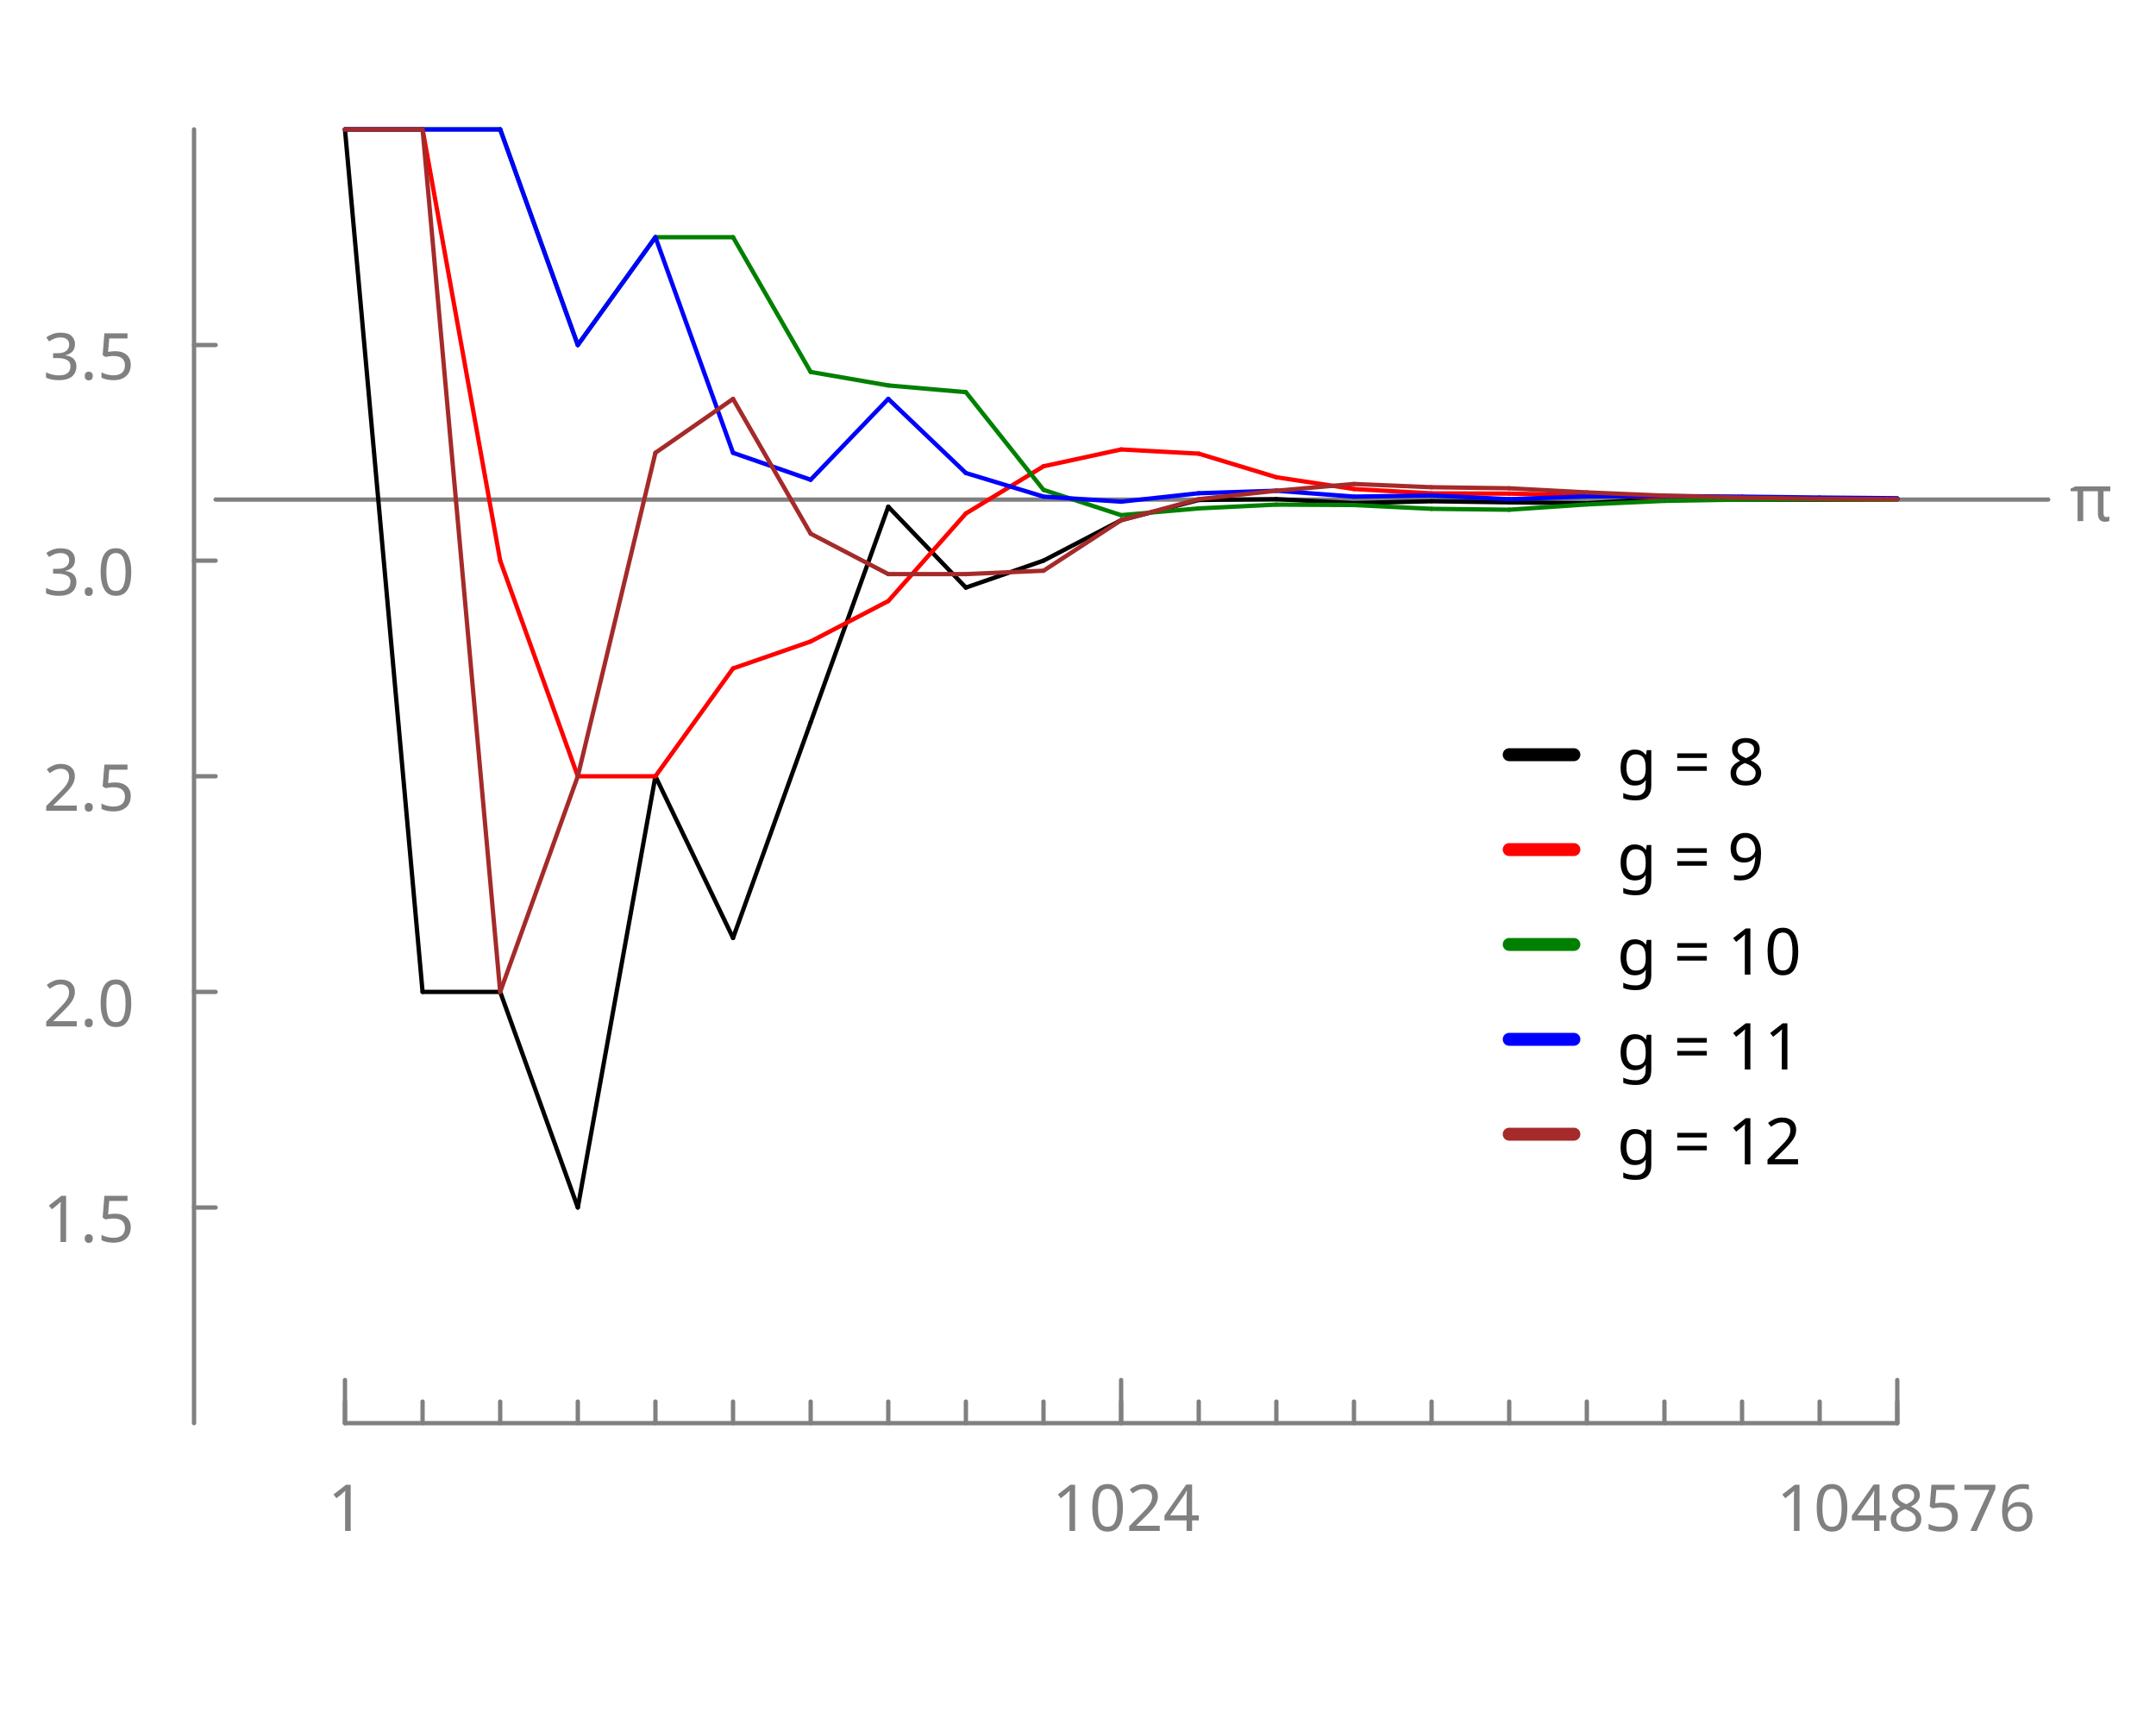
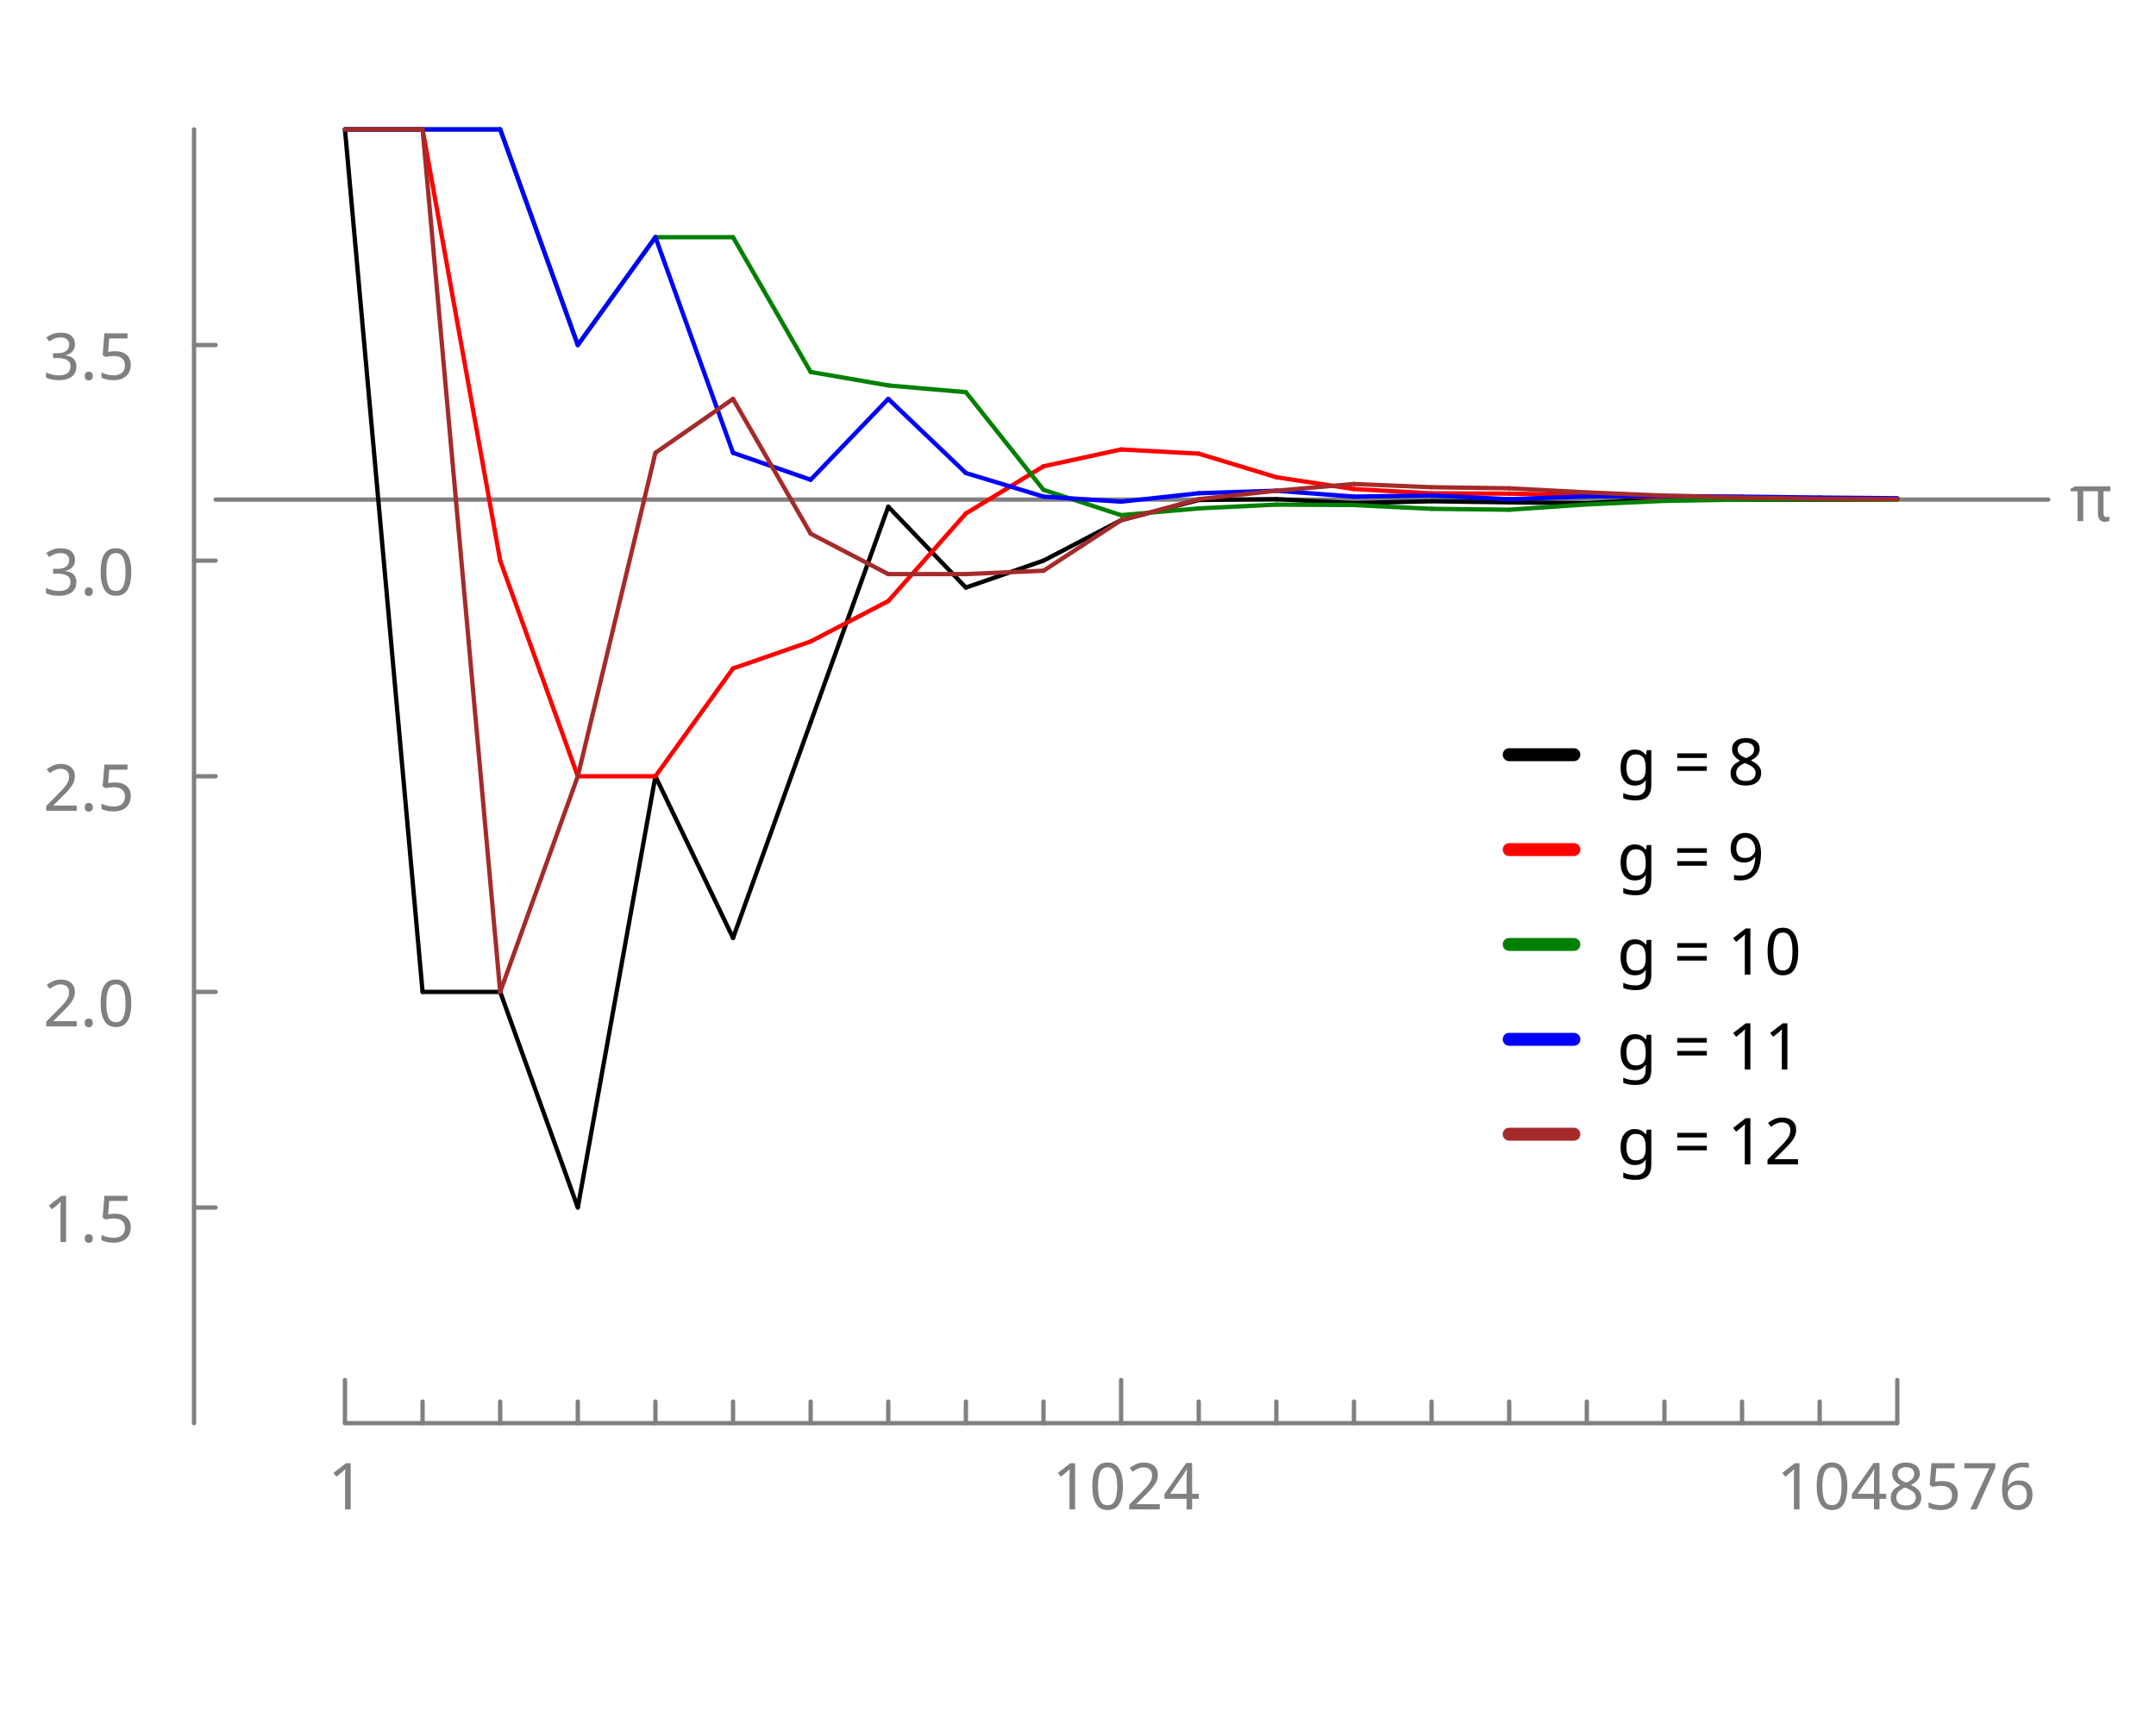
<svg xmlns="http://www.w3.org/2000/svg" version="1.1" width="500.0" height="400.0">
  <rect x="0.0" y="0.0" width="500.0" height="400.0" stroke-width="0.0" fill="rgb(255,255,255)" stroke="rgb(255,255,255)" />
  <line x1="45.0" y1="30.0" x2="45.0" y2="330.0" stroke="gray" stroke-width="1.0" stroke-linecap="round" />
  <line x1="50.0" y1="80.0" x2="45.0" y2="80.0" stroke="gray" stroke-width="1.0" stroke-linecap="round" />
  <text x="10.0" y="88.0" font-family="KochiGothic" font-weight="normal" font-size="15.0" fill="gray">3.5</text>
  <line x1="50.0" y1="130.0" x2="45.0" y2="130.0" stroke="gray" stroke-width="1.0" stroke-linecap="round" />
  <text x="10.0" y="138.0" font-family="KochiGothic" font-weight="normal" font-size="15.0" fill="gray">3.0</text>
  <line x1="50.0" y1="180.0" x2="45.0" y2="180.0" stroke="gray" stroke-width="1.0" stroke-linecap="round" />
  <text x="10.0" y="188.0" font-family="KochiGothic" font-weight="normal" font-size="15.0" fill="gray">2.5</text>
  <line x1="50.0" y1="230.0" x2="45.0" y2="230.0" stroke="gray" stroke-width="1.0" stroke-linecap="round" />
  <text x="10.0" y="238.0" font-family="KochiGothic" font-weight="normal" font-size="15.0" fill="gray">2.0</text>
  <line x1="50.0" y1="280.0" x2="45.0" y2="280.0" stroke="gray" stroke-width="1.0" stroke-linecap="round" />
  <text x="10.0" y="288.0" font-family="KochiGothic" font-weight="normal" font-size="15.0" fill="gray">1.5</text>
  <line x1="475.0" y1="115.841" x2="50.0" y2="115.841" stroke="gray" stroke-width="1.0" stroke-linecap="round" />
  <text x="480.0" y="120.841" font-family="KochiGothic" font-weight="normal" font-size="15.0" fill="gray">π</text>
  <line x1="440.0" y1="330.0" x2="80.0" y2="330.0" stroke="gray" stroke-width="1.0" stroke-linecap="round" />
-   <line x1="80.0" y1="325.0" x2="80.0" y2="330.0" stroke="gray" stroke-width="1.0" stroke-linecap="round" />
  <line x1="98.0" y1="325.0" x2="98.0" y2="330.0" stroke="gray" stroke-width="1.0" stroke-linecap="round" />
  <line x1="116.0" y1="325.0" x2="116.0" y2="330.0" stroke="gray" stroke-width="1.0" stroke-linecap="round" />
  <line x1="134.0" y1="325.0" x2="134.0" y2="330.0" stroke="gray" stroke-width="1.0" stroke-linecap="round" />
  <line x1="152.0" y1="325.0" x2="152.0" y2="330.0" stroke="gray" stroke-width="1.0" stroke-linecap="round" />
  <line x1="170.0" y1="325.0" x2="170.0" y2="330.0" stroke="gray" stroke-width="1.0" stroke-linecap="round" />
  <line x1="188.0" y1="325.0" x2="188.0" y2="330.0" stroke="gray" stroke-width="1.0" stroke-linecap="round" />
  <line x1="206.0" y1="325.0" x2="206.0" y2="330.0" stroke="gray" stroke-width="1.0" stroke-linecap="round" />
  <line x1="224.0" y1="325.0" x2="224.0" y2="330.0" stroke="gray" stroke-width="1.0" stroke-linecap="round" />
  <line x1="242.0" y1="325.0" x2="242.0" y2="330.0" stroke="gray" stroke-width="1.0" stroke-linecap="round" />
-   <line x1="260.0" y1="325.0" x2="260.0" y2="330.0" stroke="gray" stroke-width="1.0" stroke-linecap="round" />
  <line x1="278.0" y1="325.0" x2="278.0" y2="330.0" stroke="gray" stroke-width="1.0" stroke-linecap="round" />
  <line x1="296.0" y1="325.0" x2="296.0" y2="330.0" stroke="gray" stroke-width="1.0" stroke-linecap="round" />
  <line x1="314.0" y1="325.0" x2="314.0" y2="330.0" stroke="gray" stroke-width="1.0" stroke-linecap="round" />
  <line x1="332.0" y1="325.0" x2="332.0" y2="330.0" stroke="gray" stroke-width="1.0" stroke-linecap="round" />
  <line x1="350.0" y1="325.0" x2="350.0" y2="330.0" stroke="gray" stroke-width="1.0" stroke-linecap="round" />
  <line x1="368.0" y1="325.0" x2="368.0" y2="330.0" stroke="gray" stroke-width="1.0" stroke-linecap="round" />
  <line x1="386.0" y1="325.0" x2="386.0" y2="330.0" stroke="gray" stroke-width="1.0" stroke-linecap="round" />
  <line x1="404.0" y1="325.0" x2="404.0" y2="330.0" stroke="gray" stroke-width="1.0" stroke-linecap="round" />
  <line x1="422.0" y1="325.0" x2="422.0" y2="330.0" stroke="gray" stroke-width="1.0" stroke-linecap="round" />
-   <line x1="440.0" y1="325.0" x2="440.0" y2="330.0" stroke="gray" stroke-width="1.0" stroke-linecap="round" />
  <line x1="80.0" y1="320.0" x2="80.0" y2="330.0" stroke="gray" stroke-width="1.0" stroke-linecap="round" />
-   <text x="76.0" y="355.0" font-family="KochiGothic" font-weight="normal" font-size="15.0" fill="gray">1</text>
+   <text x="76.0" y="350.0" font-family="KochiGothic" font-weight="normal" font-size="15.0" fill="gray">1</text>
  <line x1="260.0" y1="320.0" x2="260.0" y2="330.0" stroke="gray" stroke-width="1.0" stroke-linecap="round" />
-   <text x="244.0" y="355.0" font-family="KochiGothic" font-weight="normal" font-size="15.0" fill="gray">1024</text>
+   <text x="244.0" y="350.0" font-family="KochiGothic" font-weight="normal" font-size="15.0" fill="gray">1024</text>
  <line x1="440.0" y1="320.0" x2="440.0" y2="330.0" stroke="gray" stroke-width="1.0" stroke-linecap="round" />
-   <text x="412.0" y="355.0" font-family="KochiGothic" font-weight="normal" font-size="15.0" fill="gray">1048576</text>
+   <text x="412.0" y="350.0" font-family="KochiGothic" font-weight="normal" font-size="15.0" fill="gray">1048576</text>
  <line x1="365.0" y1="175.0" x2="350.0" y2="175.0" stroke="black" stroke-width="3.0" stroke-linecap="round" />
  <text x="375.0" y="182.0" font-family="KochiGothic" font-weight="normal" font-size="15.0" fill="black">g = 8</text>
  <line x1="365.0" y1="197.0" x2="350.0" y2="197.0" stroke="red" stroke-width="3.0" stroke-linecap="round" />
  <text x="375.0" y="204.0" font-family="KochiGothic" font-weight="normal" font-size="15.0" fill="black">g = 9</text>
  <line x1="365.0" y1="219.0" x2="350.0" y2="219.0" stroke="green" stroke-width="3.0" stroke-linecap="round" />
  <text x="375.0" y="226.0" font-family="KochiGothic" font-weight="normal" font-size="15.0" fill="black">g = 10</text>
  <line x1="365.0" y1="241.0" x2="350.0" y2="241.0" stroke="blue" stroke-width="3.0" stroke-linecap="round" />
  <text x="375.0" y="248.0" font-family="KochiGothic" font-weight="normal" font-size="15.0" fill="black">g = 11</text>
  <line x1="365.0" y1="263.0" x2="350.0" y2="263.0" stroke="brown" stroke-width="3.0" stroke-linecap="round" />
  <text x="375.0" y="270.0" font-family="KochiGothic" font-weight="normal" font-size="15.0" fill="black">g = 12</text>
  <line x1="98.0" y1="230.0" x2="80.0" y2="30.0" stroke="black" stroke-width="1.0" stroke-linecap="round" />
  <line x1="116.0" y1="230.0" x2="98.0" y2="230.0" stroke="black" stroke-width="1.0" stroke-linecap="round" />
  <line x1="134.0" y1="280.0" x2="116.0" y2="230.0" stroke="black" stroke-width="1.0" stroke-linecap="round" />
  <line x1="152.0" y1="180.0" x2="134.0" y2="280.0" stroke="black" stroke-width="1.0" stroke-linecap="round" />
  <line x1="170.0" y1="217.5" x2="152.0" y2="180.0" stroke="black" stroke-width="1.0" stroke-linecap="round" />
  <line x1="188.0" y1="167.5" x2="170.0" y2="217.5" stroke="black" stroke-width="1.0" stroke-linecap="round" />
  <line x1="206.0" y1="117.5" x2="188.0" y2="167.5" stroke="black" stroke-width="1.0" stroke-linecap="round" />
  <line x1="224.0" y1="136.25" x2="206.0" y2="117.5" stroke="black" stroke-width="1.0" stroke-linecap="round" />
  <line x1="242.0" y1="130.0" x2="224.0" y2="136.25" stroke="black" stroke-width="1.0" stroke-linecap="round" />
  <line x1="260.0" y1="120.625" x2="242.0" y2="130.0" stroke="black" stroke-width="1.0" stroke-linecap="round" />
  <line x1="278.0" y1="115.938" x2="260.0" y2="120.625" stroke="black" stroke-width="1.0" stroke-linecap="round" />
  <line x1="296.0" y1="115.742" x2="278.0" y2="115.938" stroke="black" stroke-width="1.0" stroke-linecap="round" />
  <line x1="314.0" y1="116.67" x2="296.0" y2="115.742" stroke="black" stroke-width="1.0" stroke-linecap="round" />
  <line x1="332.0" y1="116.23" x2="314.0" y2="116.67" stroke="black" stroke-width="1.0" stroke-linecap="round" />
  <line x1="350.0" y1="116.487" x2="332.0" y2="116.23" stroke="black" stroke-width="1.0" stroke-linecap="round" />
  <line x1="368.0" y1="116.707" x2="350.0" y2="116.487" stroke="black" stroke-width="1.0" stroke-linecap="round" />
  <line x1="386.0" y1="115.593" x2="368.0" y2="116.707" stroke="black" stroke-width="1.0" stroke-linecap="round" />
  <line x1="404.0" y1="115.802" x2="386.0" y2="115.593" stroke="black" stroke-width="1.0" stroke-linecap="round" />
  <line x1="422.0" y1="115.892" x2="404.0" y2="115.802" stroke="black" stroke-width="1.0" stroke-linecap="round" />
  <line x1="440.0" y1="115.675" x2="422.0" y2="115.892" stroke="black" stroke-width="1.0" stroke-linecap="round" />
  <line x1="98.0" y1="30.0" x2="80.0" y2="30.0" stroke="red" stroke-width="1.0" stroke-linecap="round" />
  <line x1="116.0" y1="130.0" x2="98.0" y2="30.0" stroke="red" stroke-width="1.0" stroke-linecap="round" />
  <line x1="134.0" y1="180.0" x2="116.0" y2="130.0" stroke="red" stroke-width="1.0" stroke-linecap="round" />
  <line x1="152.0" y1="180.0" x2="134.0" y2="180.0" stroke="red" stroke-width="1.0" stroke-linecap="round" />
  <line x1="170.0" y1="155.0" x2="152.0" y2="180.0" stroke="red" stroke-width="1.0" stroke-linecap="round" />
  <line x1="188.0" y1="148.75" x2="170.0" y2="155.0" stroke="red" stroke-width="1.0" stroke-linecap="round" />
  <line x1="206.0" y1="139.375" x2="188.0" y2="148.75" stroke="red" stroke-width="1.0" stroke-linecap="round" />
  <line x1="224.0" y1="119.062" x2="206.0" y2="139.375" stroke="red" stroke-width="1.0" stroke-linecap="round" />
  <line x1="242.0" y1="108.125" x2="224.0" y2="119.062" stroke="red" stroke-width="1.0" stroke-linecap="round" />
  <line x1="260.0" y1="104.219" x2="242.0" y2="108.125" stroke="red" stroke-width="1.0" stroke-linecap="round" />
  <line x1="278.0" y1="105.195" x2="260.0" y2="104.219" stroke="red" stroke-width="1.0" stroke-linecap="round" />
  <line x1="296.0" y1="110.664" x2="278.0" y2="105.195" stroke="red" stroke-width="1.0" stroke-linecap="round" />
  <line x1="314.0" y1="113.398" x2="296.0" y2="110.664" stroke="red" stroke-width="1.0" stroke-linecap="round" />
  <line x1="332.0" y1="114.399" x2="314.0" y2="113.398" stroke="red" stroke-width="1.0" stroke-linecap="round" />
  <line x1="350.0" y1="114.46" x2="332.0" y2="114.399" stroke="red" stroke-width="1.0" stroke-linecap="round" />
  <line x1="368.0" y1="114.839" x2="350.0" y2="114.46" stroke="red" stroke-width="1.0" stroke-linecap="round" />
  <line x1="386.0" y1="115.361" x2="368.0" y2="114.839" stroke="red" stroke-width="1.0" stroke-linecap="round" />
  <line x1="404.0" y1="115.474" x2="386.0" y2="115.361" stroke="red" stroke-width="1.0" stroke-linecap="round" />
  <line x1="422.0" y1="115.756" x2="404.0" y2="115.474" stroke="red" stroke-width="1.0" stroke-linecap="round" />
  <line x1="440.0" y1="115.772" x2="422.0" y2="115.756" stroke="red" stroke-width="1.0" stroke-linecap="round" />
  <line x1="98.0" y1="30.0" x2="80.0" y2="30.0" stroke="green" stroke-width="1.0" stroke-linecap="round" />
  <line x1="116.0" y1="30.0" x2="98.0" y2="30.0" stroke="green" stroke-width="1.0" stroke-linecap="round" />
  <line x1="134.0" y1="80.0" x2="116.0" y2="30.0" stroke="green" stroke-width="1.0" stroke-linecap="round" />
  <line x1="152.0" y1="55.0" x2="134.0" y2="80.0" stroke="green" stroke-width="1.0" stroke-linecap="round" />
  <line x1="170.0" y1="55.0" x2="152.0" y2="55.0" stroke="green" stroke-width="1.0" stroke-linecap="round" />
  <line x1="188.0" y1="86.25" x2="170.0" y2="55.0" stroke="green" stroke-width="1.0" stroke-linecap="round" />
  <line x1="206.0" y1="89.375" x2="188.0" y2="86.25" stroke="green" stroke-width="1.0" stroke-linecap="round" />
  <line x1="224.0" y1="90.938" x2="206.0" y2="89.375" stroke="green" stroke-width="1.0" stroke-linecap="round" />
  <line x1="242.0" y1="113.594" x2="224.0" y2="90.938" stroke="green" stroke-width="1.0" stroke-linecap="round" />
  <line x1="260.0" y1="119.453" x2="242.0" y2="113.594" stroke="green" stroke-width="1.0" stroke-linecap="round" />
  <line x1="278.0" y1="117.891" x2="260.0" y2="119.453" stroke="green" stroke-width="1.0" stroke-linecap="round" />
  <line x1="296.0" y1="117.012" x2="278.0" y2="117.891" stroke="green" stroke-width="1.0" stroke-linecap="round" />
  <line x1="314.0" y1="117.109" x2="296.0" y2="117.012" stroke="green" stroke-width="1.0" stroke-linecap="round" />
  <line x1="332.0" y1="117.988" x2="314.0" y2="117.109" stroke="green" stroke-width="1.0" stroke-linecap="round" />
  <line x1="350.0" y1="118.196" x2="332.0" y2="117.988" stroke="green" stroke-width="1.0" stroke-linecap="round" />
  <line x1="368.0" y1="116.969" x2="350.0" y2="118.196" stroke="green" stroke-width="1.0" stroke-linecap="round" />
  <line x1="386.0" y1="116.145" x2="368.0" y2="116.969" stroke="green" stroke-width="1.0" stroke-linecap="round" />
  <line x1="404.0" y1="115.841" x2="386.0" y2="116.145" stroke="green" stroke-width="1.0" stroke-linecap="round" />
  <line x1="422.0" y1="115.846" x2="404.0" y2="115.841" stroke="green" stroke-width="1.0" stroke-linecap="round" />
  <line x1="440.0" y1="115.849" x2="422.0" y2="115.846" stroke="green" stroke-width="1.0" stroke-linecap="round" />
  <line x1="98.0" y1="30.0" x2="80.0" y2="30.0" stroke="blue" stroke-width="1.0" stroke-linecap="round" />
  <line x1="116.0" y1="30.0" x2="98.0" y2="30.0" stroke="blue" stroke-width="1.0" stroke-linecap="round" />
  <line x1="134.0" y1="80.0" x2="116.0" y2="30.0" stroke="blue" stroke-width="1.0" stroke-linecap="round" />
  <line x1="152.0" y1="55.0" x2="134.0" y2="80.0" stroke="blue" stroke-width="1.0" stroke-linecap="round" />
  <line x1="170.0" y1="105.0" x2="152.0" y2="55.0" stroke="blue" stroke-width="1.0" stroke-linecap="round" />
  <line x1="188.0" y1="111.25" x2="170.0" y2="105.0" stroke="blue" stroke-width="1.0" stroke-linecap="round" />
  <line x1="206.0" y1="92.5" x2="188.0" y2="111.25" stroke="blue" stroke-width="1.0" stroke-linecap="round" />
  <line x1="224.0" y1="109.688" x2="206.0" y2="92.5" stroke="blue" stroke-width="1.0" stroke-linecap="round" />
  <line x1="242.0" y1="115.156" x2="224.0" y2="109.688" stroke="blue" stroke-width="1.0" stroke-linecap="round" />
  <line x1="260.0" y1="116.328" x2="242.0" y2="115.156" stroke="blue" stroke-width="1.0" stroke-linecap="round" />
  <line x1="278.0" y1="114.375" x2="260.0" y2="116.328" stroke="blue" stroke-width="1.0" stroke-linecap="round" />
  <line x1="296.0" y1="113.789" x2="278.0" y2="114.375" stroke="blue" stroke-width="1.0" stroke-linecap="round" />
  <line x1="314.0" y1="115.156" x2="296.0" y2="113.789" stroke="blue" stroke-width="1.0" stroke-linecap="round" />
  <line x1="332.0" y1="114.888" x2="314.0" y2="115.156" stroke="blue" stroke-width="1.0" stroke-linecap="round" />
  <line x1="350.0" y1="115.754" x2="332.0" y2="114.888" stroke="blue" stroke-width="1.0" stroke-linecap="round" />
  <line x1="368.0" y1="115.107" x2="350.0" y2="115.754" stroke="blue" stroke-width="1.0" stroke-linecap="round" />
  <line x1="386.0" y1="115.01" x2="368.0" y2="115.107" stroke="blue" stroke-width="1.0" stroke-linecap="round" />
  <line x1="404.0" y1="115.165" x2="386.0" y2="115.01" stroke="blue" stroke-width="1.0" stroke-linecap="round" />
  <line x1="422.0" y1="115.375" x2="404.0" y2="115.165" stroke="blue" stroke-width="1.0" stroke-linecap="round" />
  <line x1="440.0" y1="115.53" x2="422.0" y2="115.375" stroke="blue" stroke-width="1.0" stroke-linecap="round" />
  <line x1="98.0" y1="30.0" x2="80.0" y2="30.0" stroke="brown" stroke-width="1.0" stroke-linecap="round" />
  <line x1="116.0" y1="230.0" x2="98.0" y2="30.0" stroke="brown" stroke-width="1.0" stroke-linecap="round" />
  <line x1="134.0" y1="180.0" x2="116.0" y2="230.0" stroke="brown" stroke-width="1.0" stroke-linecap="round" />
  <line x1="152.0" y1="105.0" x2="134.0" y2="180.0" stroke="brown" stroke-width="1.0" stroke-linecap="round" />
  <line x1="170.0" y1="92.5" x2="152.0" y2="105.0" stroke="brown" stroke-width="1.0" stroke-linecap="round" />
  <line x1="188.0" y1="123.75" x2="170.0" y2="92.5" stroke="brown" stroke-width="1.0" stroke-linecap="round" />
  <line x1="206.0" y1="133.125" x2="188.0" y2="123.75" stroke="brown" stroke-width="1.0" stroke-linecap="round" />
  <line x1="224.0" y1="133.125" x2="206.0" y2="133.125" stroke="brown" stroke-width="1.0" stroke-linecap="round" />
  <line x1="242.0" y1="132.344" x2="224.0" y2="133.125" stroke="brown" stroke-width="1.0" stroke-linecap="round" />
  <line x1="260.0" y1="120.625" x2="242.0" y2="132.344" stroke="brown" stroke-width="1.0" stroke-linecap="round" />
  <line x1="278.0" y1="115.742" x2="260.0" y2="120.625" stroke="brown" stroke-width="1.0" stroke-linecap="round" />
  <line x1="296.0" y1="113.789" x2="278.0" y2="115.742" stroke="brown" stroke-width="1.0" stroke-linecap="round" />
  <line x1="314.0" y1="112.227" x2="296.0" y2="113.789" stroke="brown" stroke-width="1.0" stroke-linecap="round" />
  <line x1="332.0" y1="112.983" x2="314.0" y2="112.227" stroke="brown" stroke-width="1.0" stroke-linecap="round" />
  <line x1="350.0" y1="113.228" x2="332.0" y2="112.983" stroke="brown" stroke-width="1.0" stroke-linecap="round" />
  <line x1="368.0" y1="114.174" x2="350.0" y2="113.228" stroke="brown" stroke-width="1.0" stroke-linecap="round" />
  <line x1="386.0" y1="114.937" x2="368.0" y2="114.174" stroke="brown" stroke-width="1.0" stroke-linecap="round" />
  <line x1="404.0" y1="115.397" x2="386.0" y2="114.937" stroke="brown" stroke-width="1.0" stroke-linecap="round" />
  <line x1="422.0" y1="115.656" x2="404.0" y2="115.397" stroke="brown" stroke-width="1.0" stroke-linecap="round" />
  <line x1="440.0" y1="115.728" x2="422.0" y2="115.656" stroke="brown" stroke-width="1.0" stroke-linecap="round" />
</svg>
